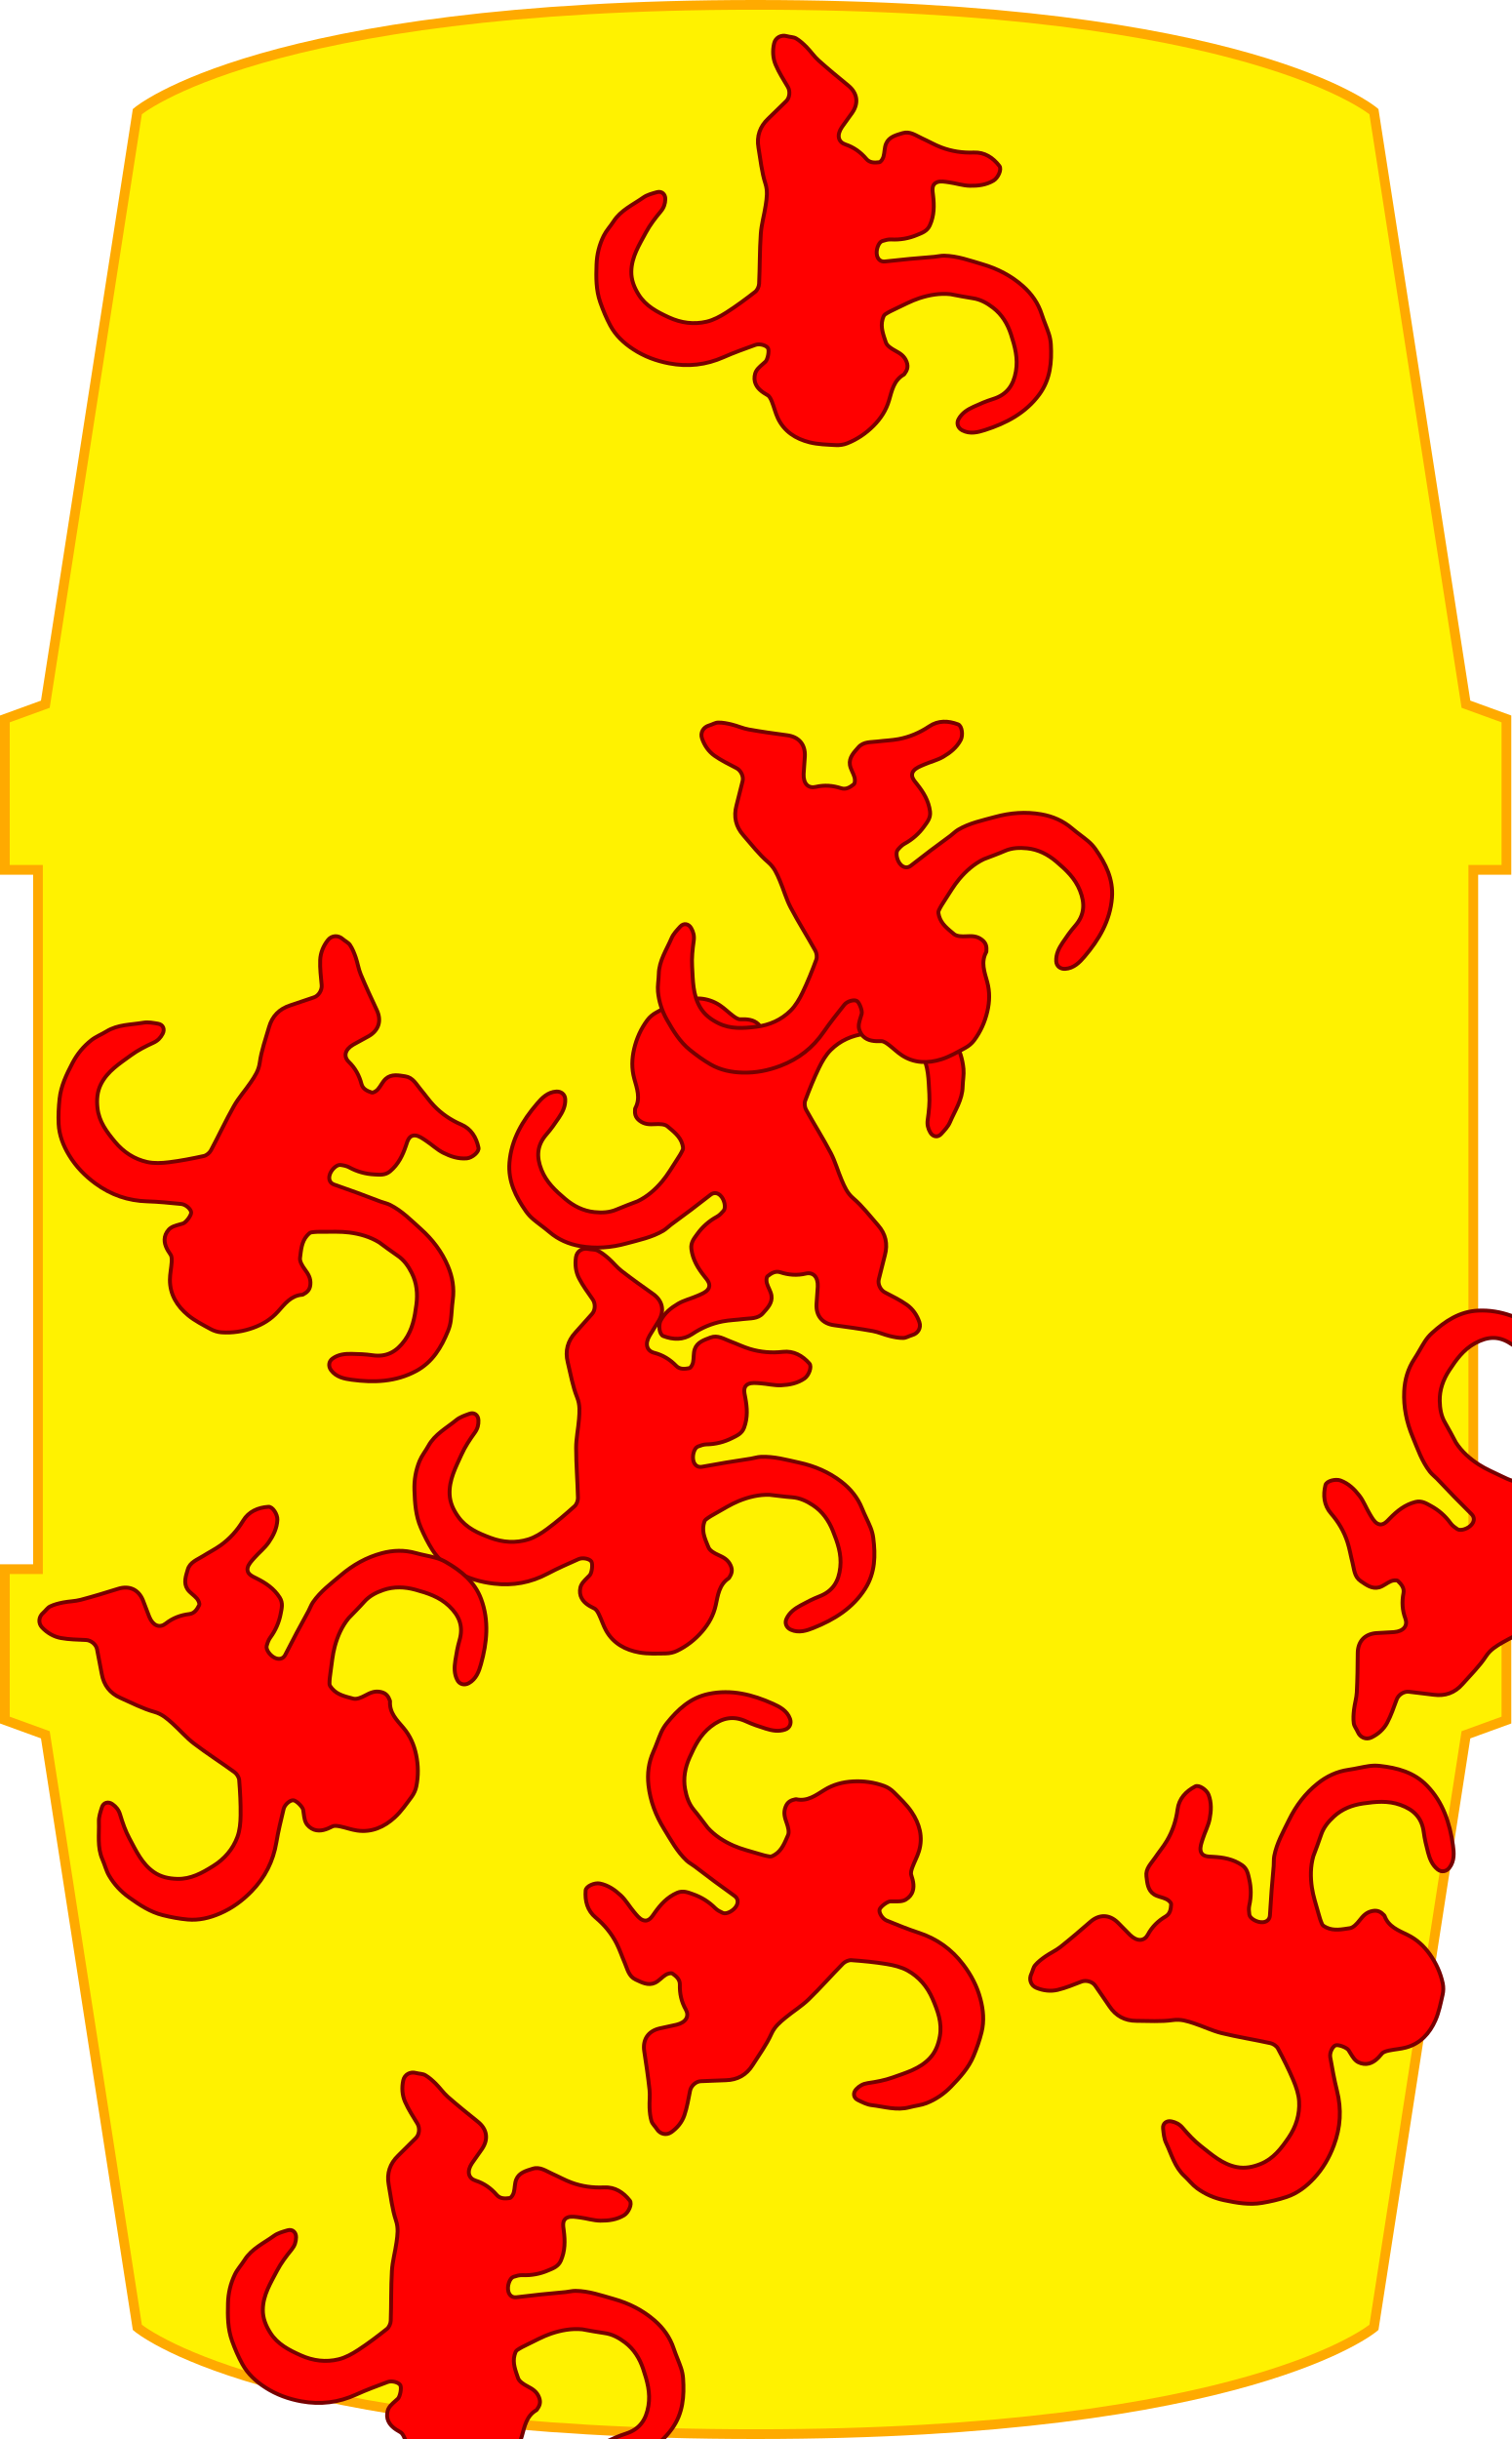
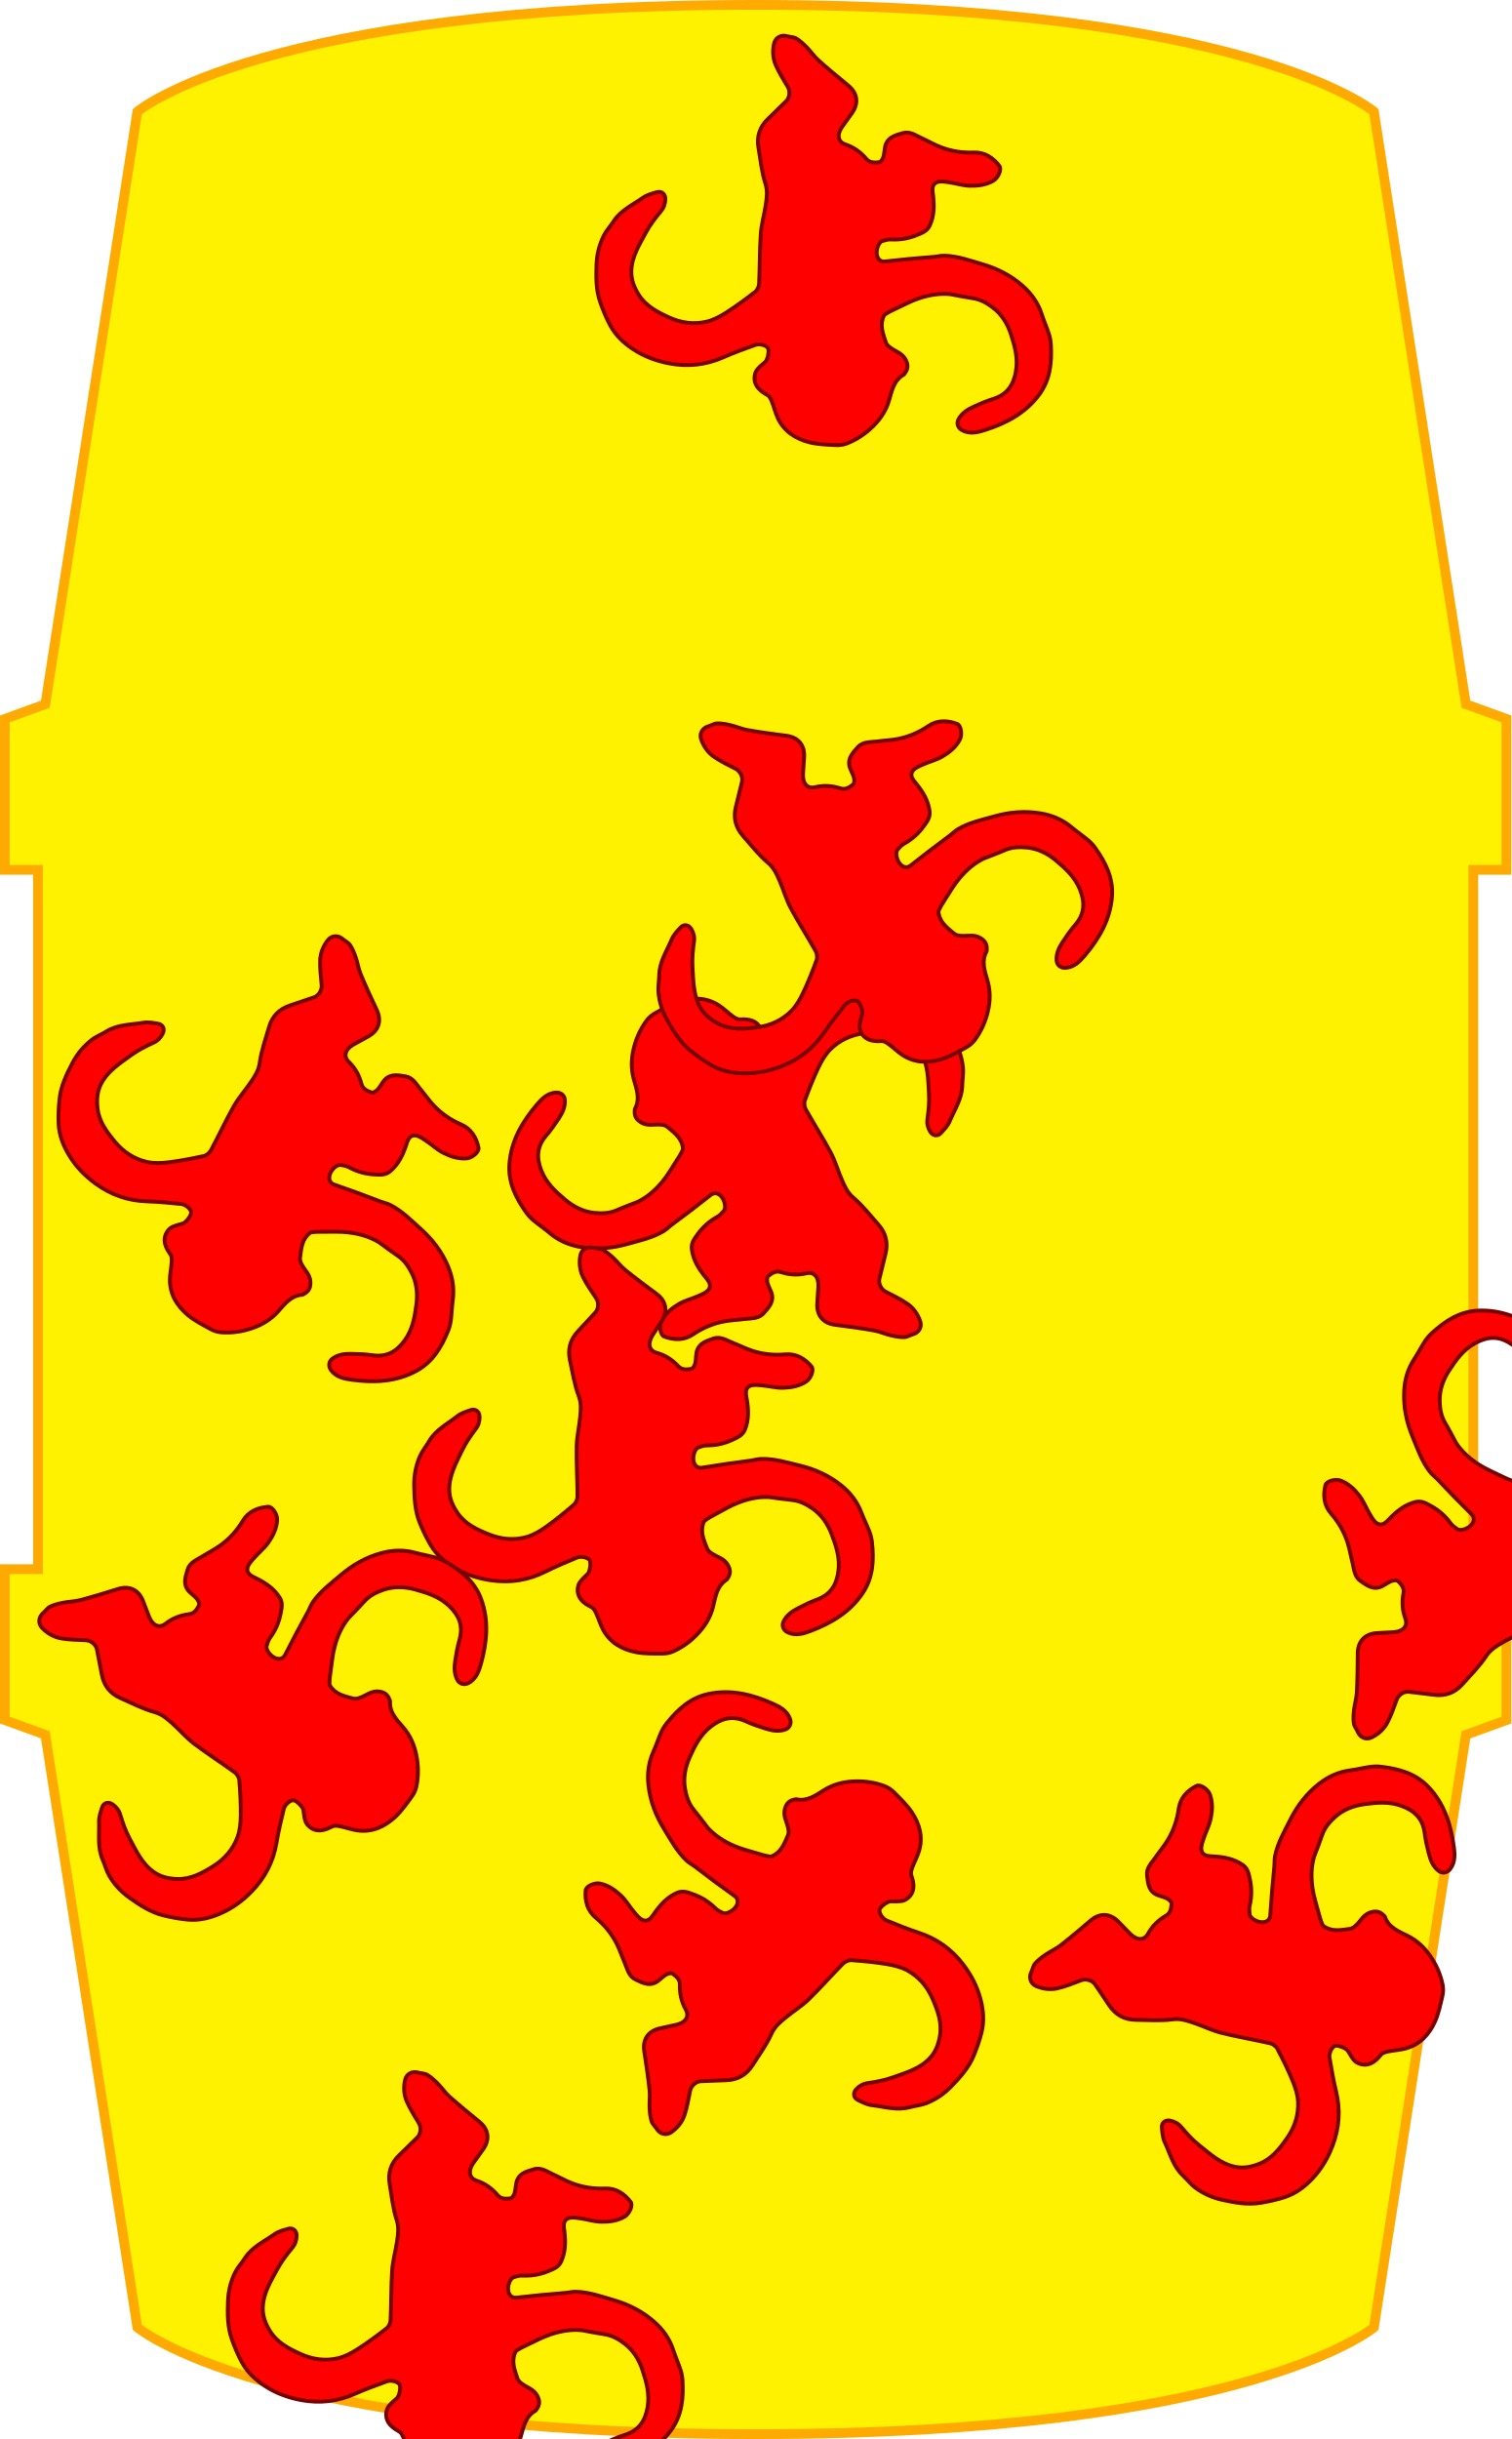
<svg xmlns="http://www.w3.org/2000/svg" viewBox="0 0 1554.198 2507.967">
  <defs>
    <path id="monkey" fill="#FF0000" stroke="#770000" stroke-width="4" d="M133.722,220.031c10.107-4.77,18.307-11.972,25.342-20.195 c5.798-6.776,10.334-14.642,15.308-22.105c2.24-3.361,4.466-6.79,6.126-10.449 c0.678-1.495,0.133-3.76-0.358-5.536c-2.319-8.395-9.225-13.42-15.265-18.615 c-2.792-2.401-8.242-2.518-12.419-2.31c-5.962,0.297-11.13,0.373-16.349-3.772 c-4.438-3.525-4.819-7.346-4.402-12.037c0.015-0.164,0.047-0.342,0.126-0.482 c5.848-10.377,1.904-20.637-0.779-30.701c-2.738-10.27-2.383-20.358,0.036-30.465 c2.585-10.803,7.16-20.821,13.855-29.675c2.286-3.023,5.503-5.7,8.854-7.49 c8.048-4.299,16.108-9.007,24.744-11.672c13.913-4.293,28.053-4.088,40.783,4.375 c4.943,3.285,9.155,7.65,13.926,11.221c2.116,1.584,4.822,3.462,7.208,3.394 c6.8-0.195,13.481,0.221,18.443,5.046c2.5,2.43,4.43,6.627,4.507,10.072 c0.098,4.349-1.918,8.758-3.097,13.12c-0.845,3.127,2.236,11.594,4.903,13.226 c2.791,1.708,9.885-0.033,12.942-3.838c7.305-9.092,14.684-18.166,21.335-27.733 c11.314-16.274,26.024-27.655,44.618-34.602 c12.693-4.742,25.469-7.214,39.026-6.755 c11.701,0.396,22.837,2.734,32.859,8.623 c7.435,4.369,14.496,9.522,21.173,14.998 c10.29,8.44,17.002,19.611,23.468,31.181 c5.169,9.25,8.129,18.829,9.039,29.053c0.526,5.914-0.795,11.97-0.949,17.971 c-0.354,13.759-8.164,24.828-13.326,36.798 c-1.928,4.47-5.685,8.275-9.073,11.956c-3.559,3.867-8.631,2.85-11.178-1.647 c-2.333-4.117-3.298-8.123-2.549-13.116c1.304-8.691,2.288-17.609,1.817-26.346 c-0.772-14.318-0.403-29.047-8.009-42.123 c-4.37-7.513-10.978-12.497-18.608-16.375 c-12.514-6.361-25.685-5.453-38.981-3.911 c-13.636,1.582-25.777,6.91-35.439,16.38 c-5.224,5.121-9.165,11.925-12.434,18.583 c-5.356,10.907-9.953,22.216-14.265,33.586c-1.003,2.644-0.495,6.719,0.899,9.273 c8.174,14.979,17.285,29.461,25.124,44.605 c4.578,8.844,7.154,18.702,11.049,27.927 c2.891,6.848,5.576,13.398,11.863,18.824 c9.412,8.122,17.015,18.362,25.253,27.817c7.8,8.953,10.049,19.215,6.895,30.725 c-2.26,8.245-4.187,16.581-6.413,24.836c-1.317,4.883,1.637,11.076,6.164,13.487 c7.607,4.05,15.444,7.859,22.426,12.833 c6.101,4.346,10.46,10.703,12.877,17.985 c1.971,5.937-1.472,11.642-7.436,13.251c-3.154,0.851-6.207,2.89-9.315,2.91 c-4.614,0.03-9.319-0.927-13.835-2.061c-5.88-1.476-11.504-4.129-17.432-5.227 c-13.145-2.435-26.389-4.371-39.634-6.218 c-11.907-1.661-18.69-9.534-18.011-21.694c0.336-6.02,1.055-12.019,1.372-18.04 c0.536-10.168-4.743-15.262-12.363-13.508 c-8.836,2.034-17.501,1.33-26.064-1.529c-5.236-1.749-9.476,1.103-13.124,3.978 c-1.344,1.059-1.38,4.847-0.789,7.064c1.174,4.407,4.038,8.466,4.68,12.89 c1.112,7.66-4.327,12.95-8.88,18.083c-5.296,5.97-13.083,4.979-20.089,5.836 c-7.088,0.868-14.293,1.006-21.294,2.294 c-11.362,2.089-21.821,6.468-31.575,12.941c-9.232,6.127-19.564,5.745-29.619,1.835 c-4.168-1.621-5.152-11.267-2.673-15.948c4.146-7.829,10.864-13.067,18.096-17.254 c6.162-3.568,13.43-5.173,20.035-8.046c3.821-1.662,8.367-3.313,10.686-6.397 c3.833-5.096-0.507-9.705-3.592-13.638 c-6.58-8.39-11.848-17.109-13.178-28.104c-0.803-6.641,2.934-10.897,6.113-15.277 c5.35-7.37,12.158-13.364,20.343-17.746c2.649-1.419,4.904-3.807,6.921-6.116 c2.681-3.07,1.008-11.713-3.332-15.796c-2.792-2.626-6.455-3.385-9.943-0.754 c-6.784,5.118-13.48,10.354-20.292,15.435 c-6.821,5.087-13.759,10.017-20.604,15.074c-2.719,2.009-5.121,4.52-8.015,6.208 c-11.791,6.877-25.067,9.455-38.056,12.939 c-15.683,4.207-31.486,5.337-47.428,2.445 c-11.765-2.134-22.486-6.806-31.675-14.777 c-5.338-4.631-11.2-8.654-16.566-13.254c-2.788-2.391-5.343-5.211-7.432-8.232 C8.425,214.512,0.584,198.644,2.215,179.517 c2.029-23.79,13.738-43.107,28.751-60.45 c4.888-5.646,10.862-11.827,19.799-12.347c4.937-0.288,8.93,2.855,9.171,7.797 c0.356,7.304-2.817,13.391-6.68,19.099c-3.983,5.886-8.129,11.735-12.831,17.045 c-9.84,11.113-10.677,22.788-5.363,36.44 c4.991,12.821,14.265,21.465,24.135,29.958 c8.647,7.44,18.515,12.57,29.905,13.827c7.733,0.853,15.524,0.669,22.998-2.521 C119.2,225.336,126.507,222.79,133.722,220.031z " />
  </defs>
  <path fill="#FFF200" stroke="#FFAA00" stroke-width="10" d="M777.099,2502.967c507.163,0,635.846-109.759,635.846-109.759 l94.62-609.353l41.633-15.139v-155.177h-34.063V894.428h34.063V739.251l-41.633-15.139 l-94.62-609.353c0,0-128.683-109.759-635.846-109.759S141.253,114.759,141.253,114.759 L46.633,724.112L5,739.251v155.177h34.063v719.112H5v155.177l41.633,15.139 l94.62,609.353C141.253,2393.208,269.936,2502.967,777.099,2502.967z " />
-   <use href="#monkey" transform="translate(521.739 1014.571) rotate(8639.67 247.5639 184.2578)" />
-   <use href="#monkey" transform="translate(1300.136 1407.255) rotate(-7837.566 247.5639 184.2578)" />
-   <use href="#monkey" transform="translate(547.2241 1793.885) rotate(73.28389 247.5639 184.2578)" />
-   <use href="#monkey" transform="translate(1055.24 1833.81) rotate(-2748.948 247.5639 184.2578)" />
-   <use href="#monkey" transform="translate(235.1584 2183.513) rotate(-4829.272 247.5639 184.2578)" />
+   <use href="#monkey" transform="translate(521.7388 1014.571) rotate(8639.37 247.5639 184.2578)" />
+   <use href="#monkey" transform="translate(1300.137 1407.255) rotate(-7837.584 247.5639 184.2578)" />
+   <use href="#monkey" transform="translate(547.2241 1793.885) rotate(73.27802 247.5639 184.2578)" />
+   <use href="#monkey" transform="translate(1055.24 1833.81) rotate(-2748.521 247.5639 184.2578)" />
+   <use href="#monkey" transform="translate(235.1583 2183.513) rotate(-4828.797 247.5639 184.2578)" />
  <use href="#monkey" transform="translate(614.1723 89.67538) rotate(211.3198 247.5639 184.2578)" />
  <use href="#monkey" transform="translate(50.18383 1017.511) rotate(236.8459 247.5639 184.2578)" />
-   <use href="#monkey" transform="translate(426.4169 1332.458) rotate(7407.279 247.5639 184.2578)" />
-   <use href="#monkey" transform="translate(23.38726 1560.607) rotate(874.687 247.5639 184.2578)" />
-   <use href="#monkey" transform="translate(650.6066 735.6528) rotate(5939.652 247.5639 184.2578)" />
+   <use href="#monkey" transform="translate(426.4171 1332.457) rotate(7408.415 247.5639 184.2578)" />
+   <use href="#monkey" transform="translate(23.38727 1560.607) rotate(874.6098 247.5639 184.2578)" />
+   <use href="#monkey" transform="translate(650.6066 735.653) rotate(5939.345 247.5639 184.2578)" />
</svg>
